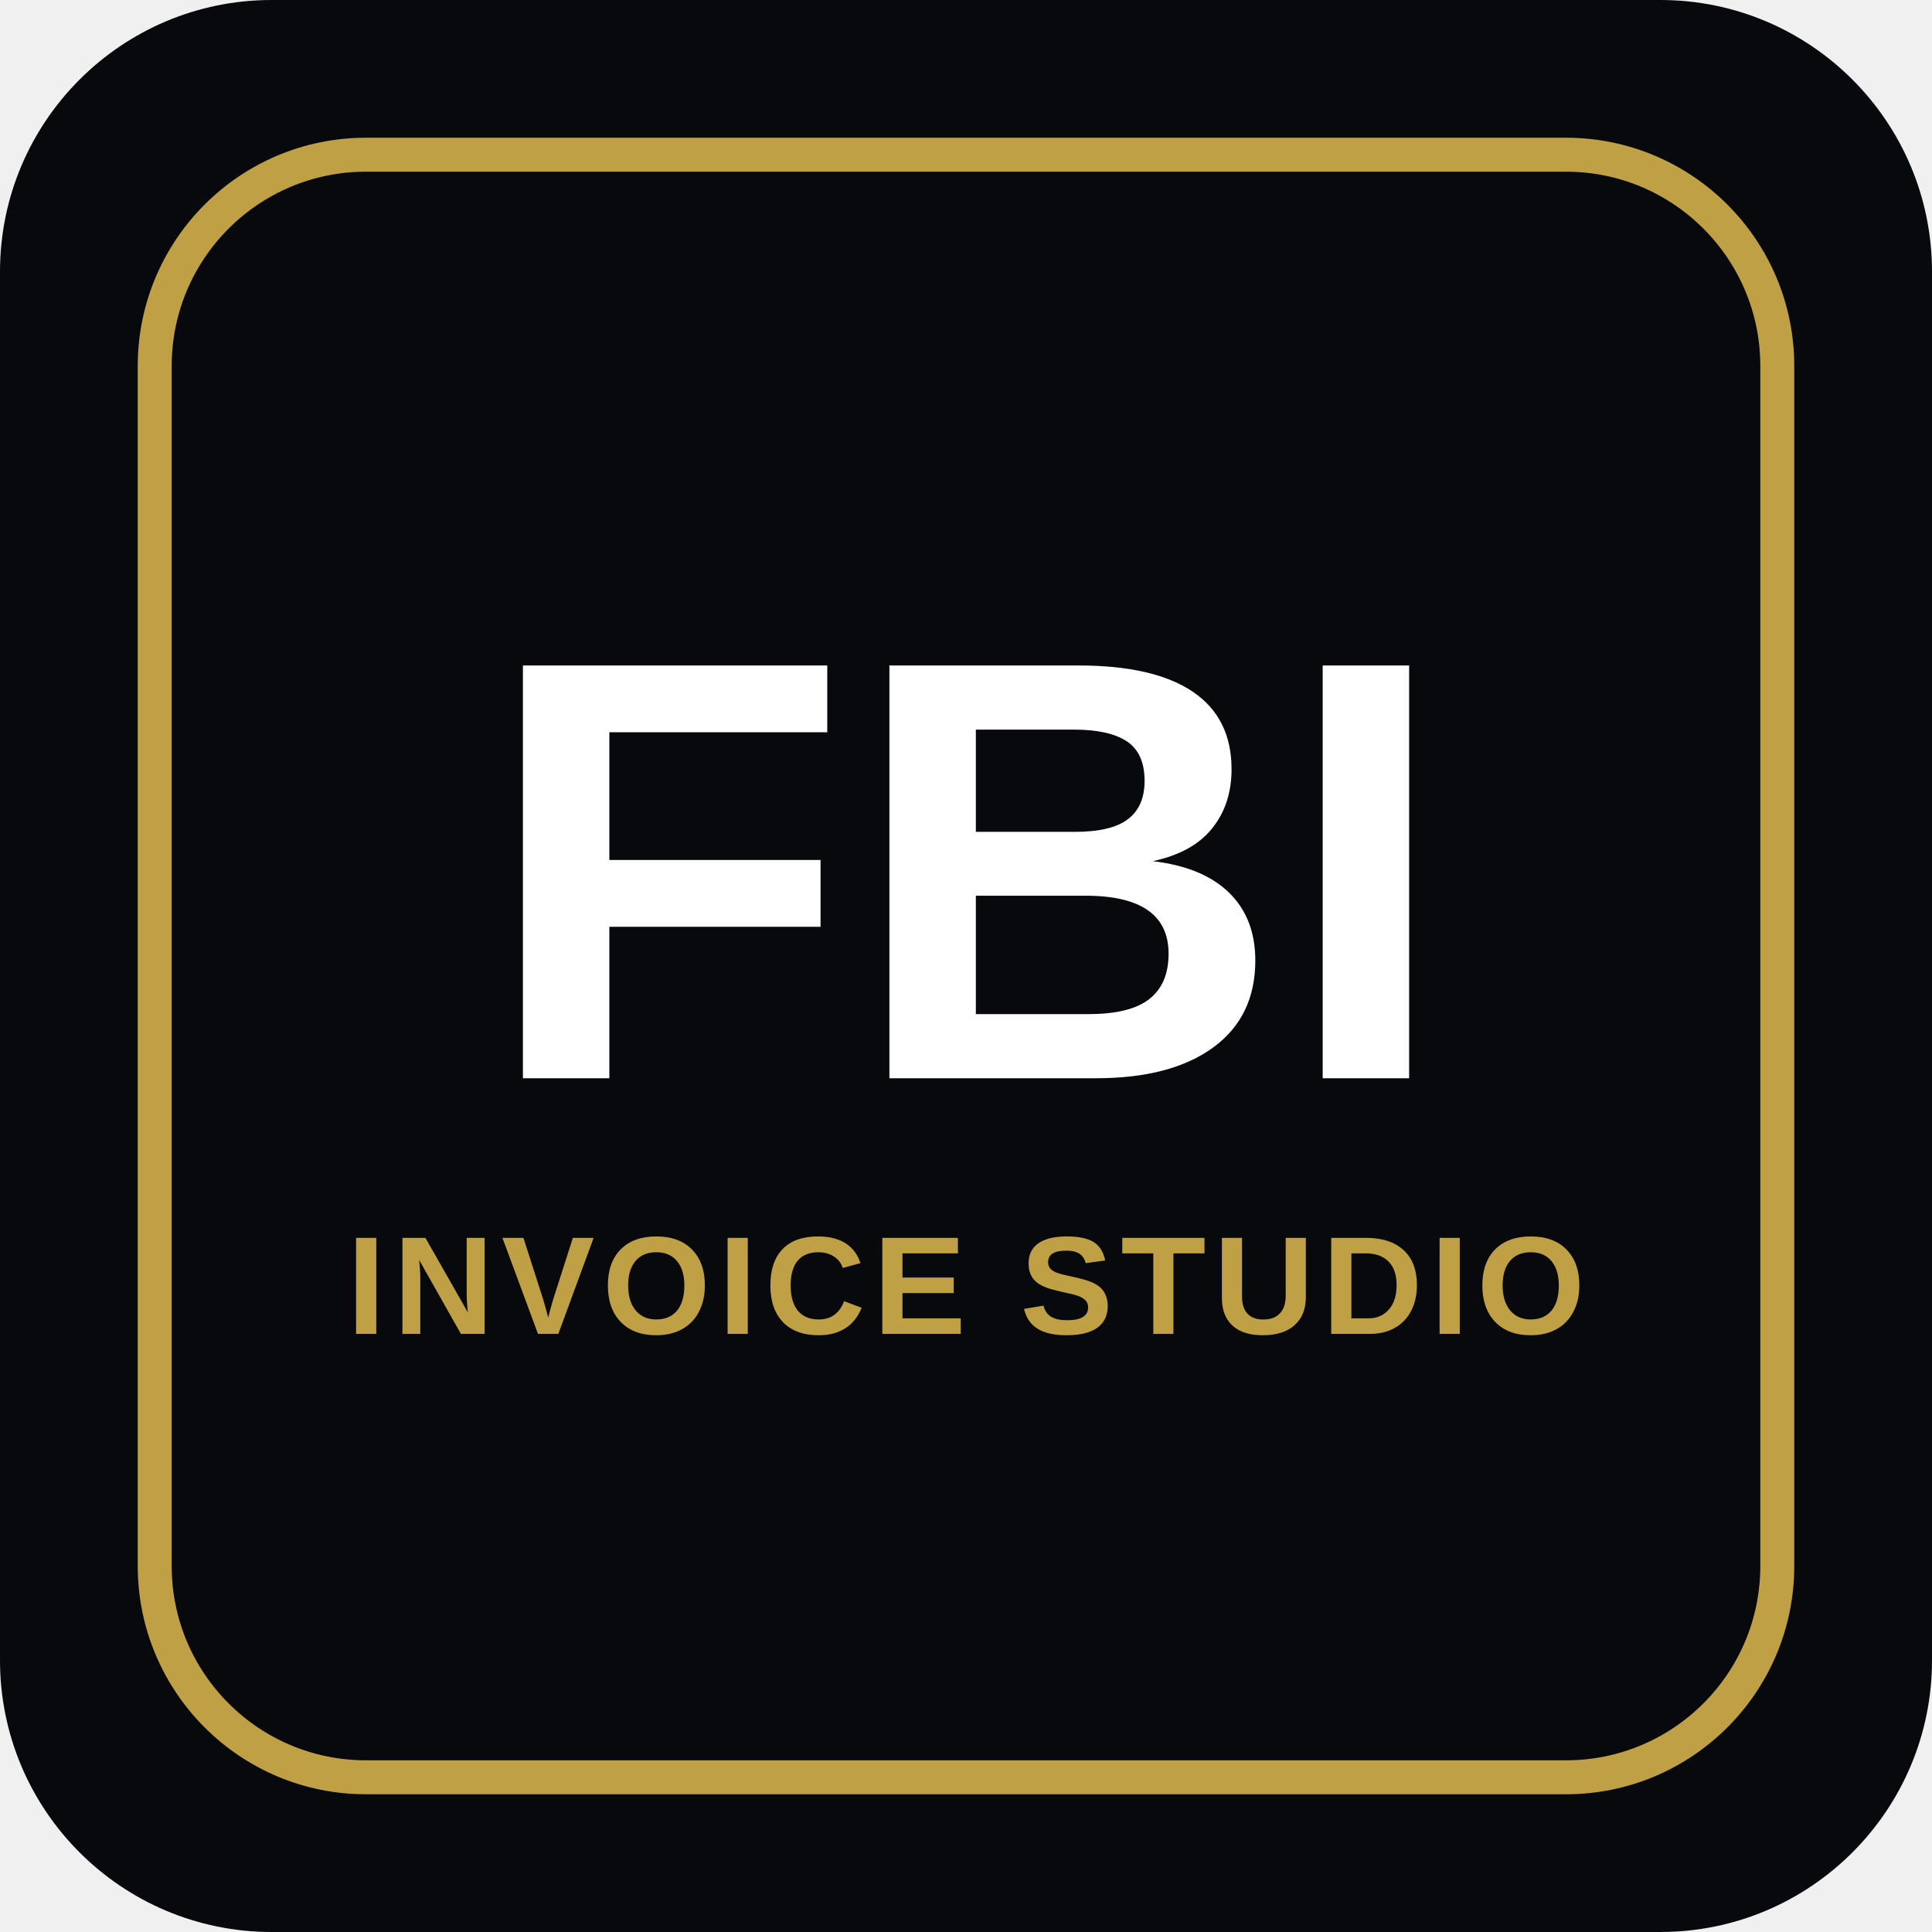
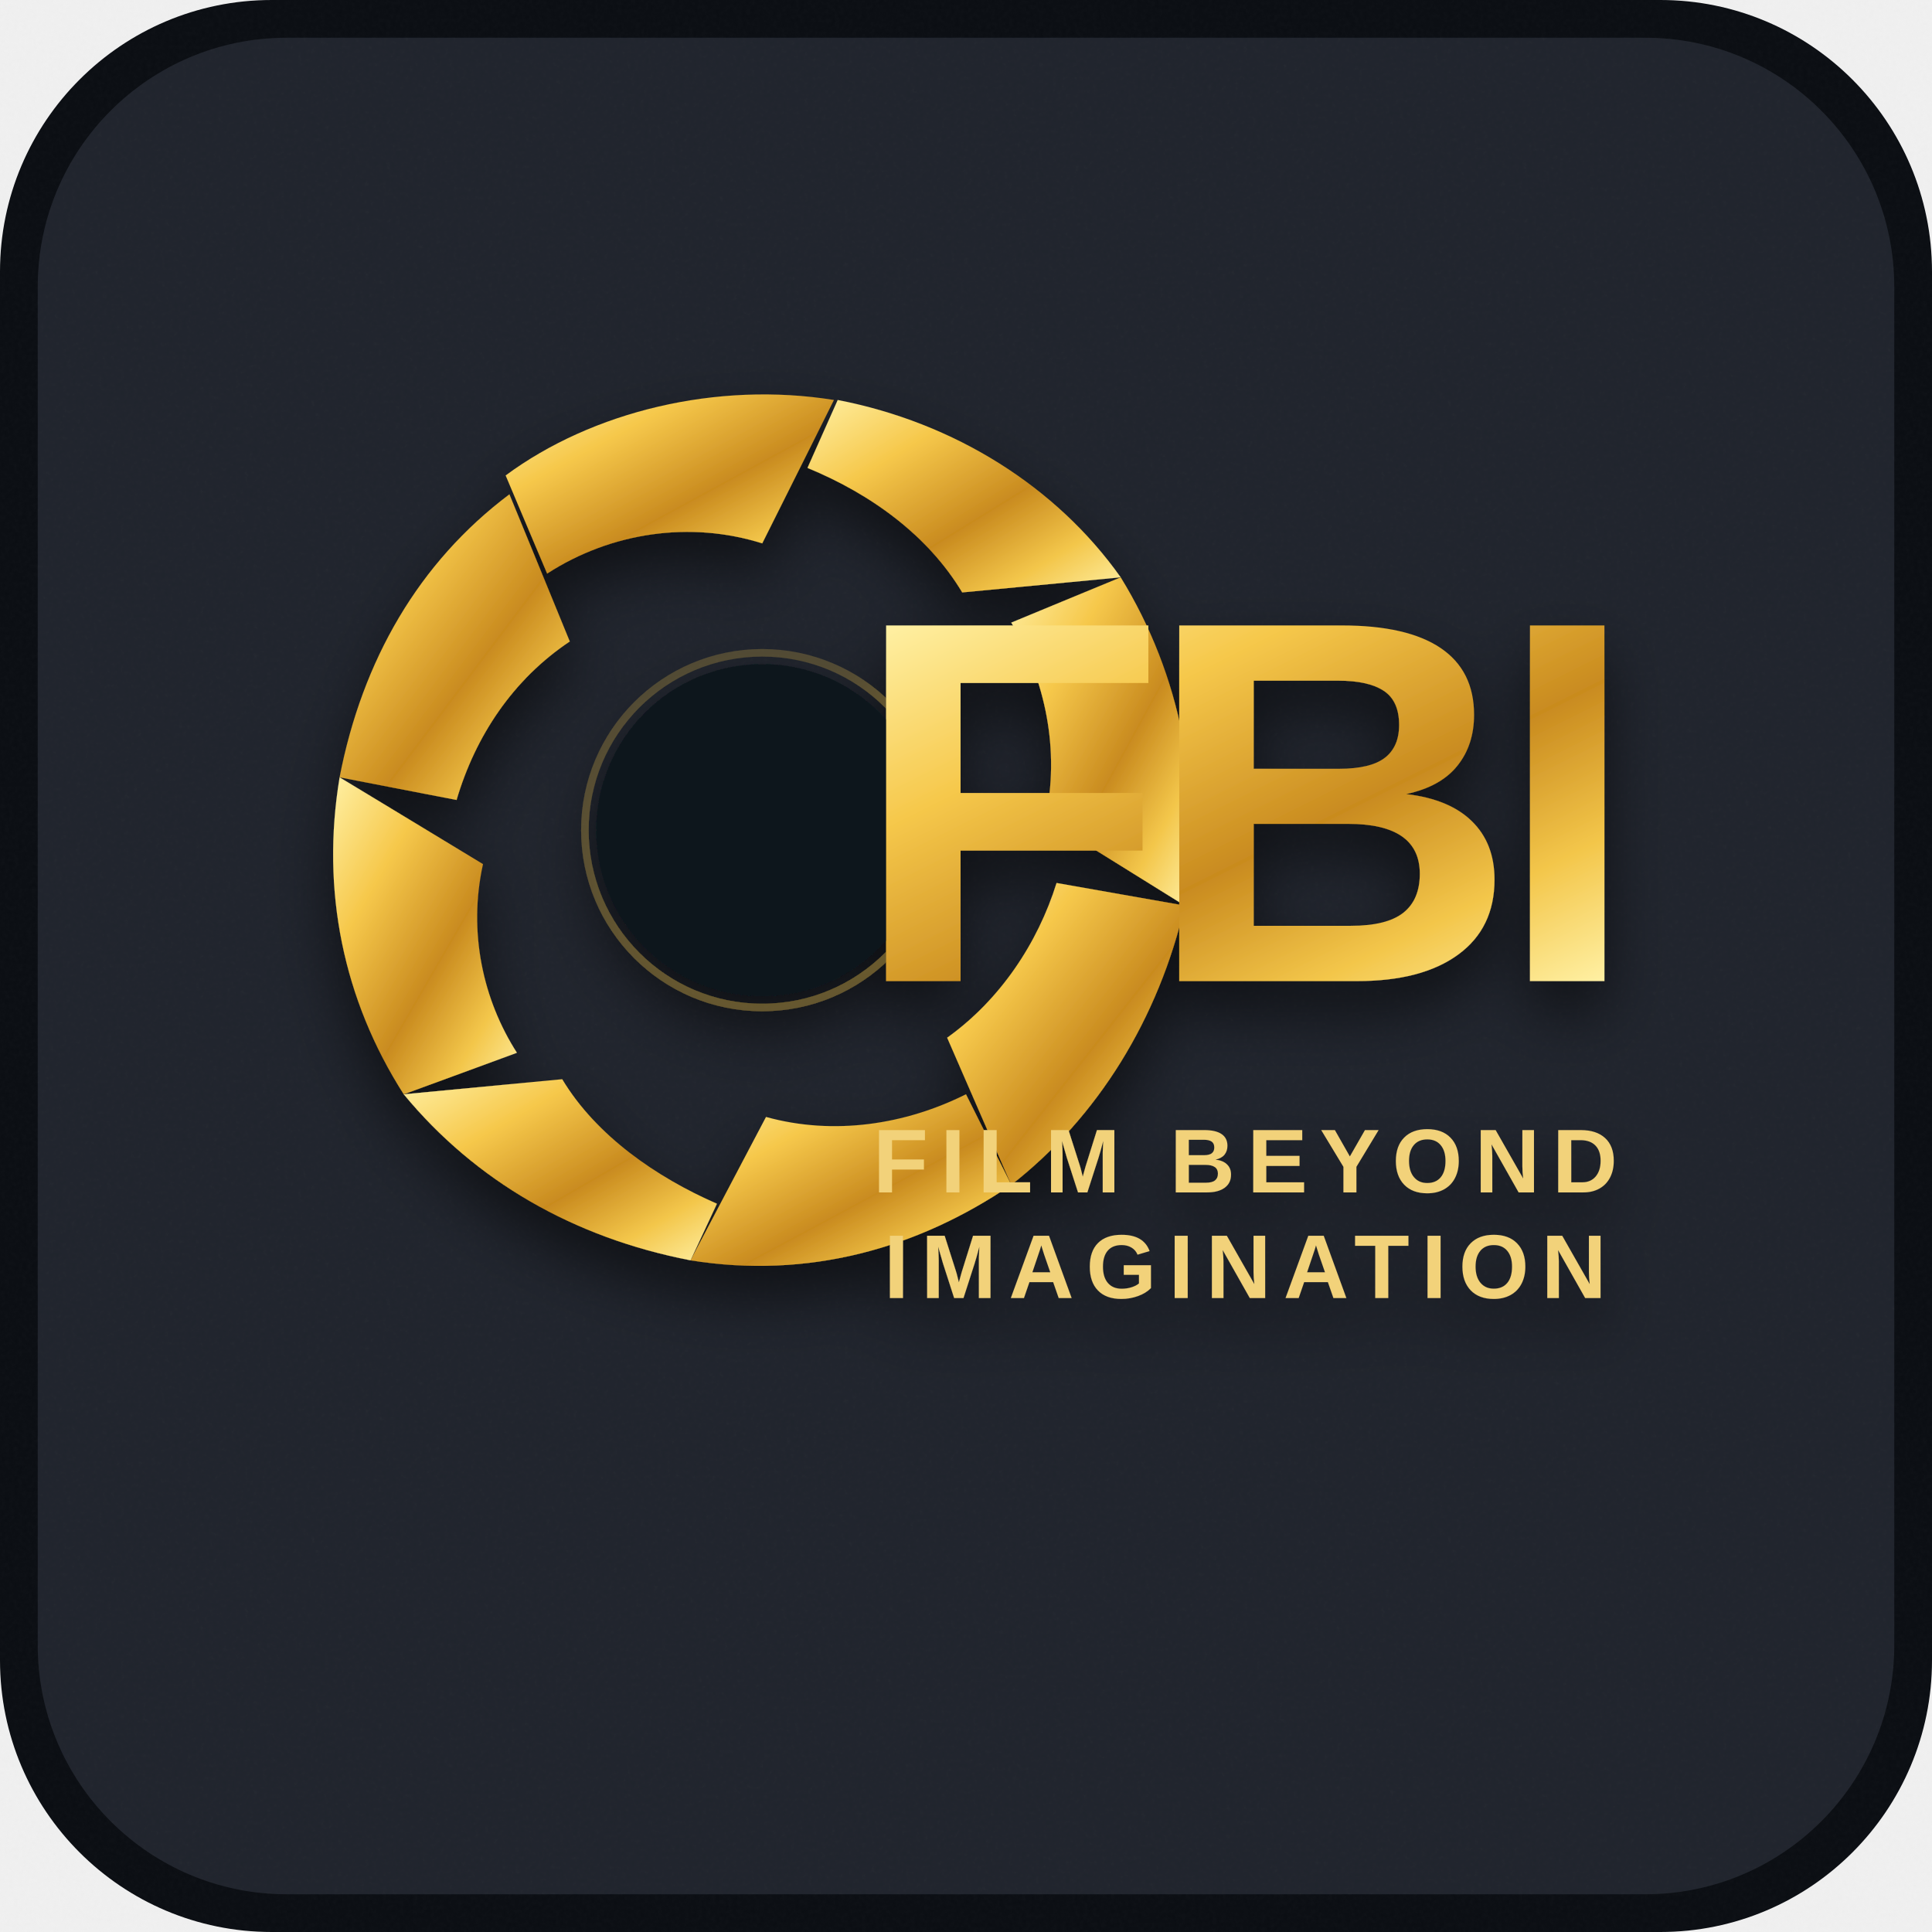
- <svg xmlns="http://www.w3.org/2000/svg" width="512" height="512" viewBox="0 0 512 512">
-   <rect width="512" height="512" rx="72" fill="#08090c" />
-   <rect x="41" y="41" width="430" height="430" rx="56" fill="none" stroke="#bfa045" stroke-width="9" />
-   <text x="50%" y="47%" dominant-baseline="middle" text-anchor="middle" font-family="Arial, Helvetica, sans-serif" font-size="159" font-weight="900" fill="#ffffff">FBI</text>
-   <text x="50%" y="343" dominant-baseline="middle" text-anchor="middle" font-family="Arial, Helvetica, sans-serif" font-size="37" font-weight="700" fill="#bfa045" letter-spacing="2">INVOICE STUDIO</text>
+ <svg xmlns="http://www.w3.org/2000/svg" width="512" height="512" viewBox="0 0 512 512" role="img" aria-label="Film Beyond Imagination">
+   <defs>
+     <linearGradient id="gold" x1="0" y1="0" x2="1" y2="1">
+       <stop offset="0" stop-color="#fff0a3" />
+       <stop offset="0.28" stop-color="#f6c84b" />
+       <stop offset="0.58" stop-color="#c98b1f" />
+       <stop offset="0.8" stop-color="#f3c64a" />
+       <stop offset="1" stop-color="#fff0a3" />
+     </linearGradient>
+     <filter id="noise" x="-20%" y="-20%" width="140%" height="140%">
+       <feTurbulence type="fractalNoise" baseFrequency=".85" numOctaves="3" seed="9" result="n" />
+       <feColorMatrix in="n" type="saturate" values="0" result="g" />
+       <feComponentTransfer in="g" result="a">
+         <feFuncA type="table" tableValues="0 .12" />
+       </feComponentTransfer>
+       <feBlend in="SourceGraphic" in2="a" mode="overlay" />
+     </filter>
+     <filter id="shadow" x="-30%" y="-30%" width="160%" height="160%">
+       <feDropShadow dx="0" dy="8" stdDeviation="8" flood-color="#000" flood-opacity=".55" />
+     </filter>
+   </defs>
+   <rect width="512" height="512" rx="72" fill="#0a0d12" />
+   <rect x="10" y="10" width="492" height="492" rx="66" fill="#11151d" opacity=".78" />
+   <rect x="10" y="10" width="492" height="492" rx="66" fill="#5f6470" opacity=".22" filter="url(#noise)" />
+   <g transform="translate(0 -6)" filter="url(#shadow)">
+     <g transform="translate(154 228)">
+       <g fill="url(#gold)">
+         <path d="M-20-96 C3-113 36-121 67-116 L48-78 C29-84 8-81-9-70 Z" />
+         <path d="M68-116 C99-110 126-93 143-69 L101-65 C92-80 77-91 60-98 Z" />
+         <path d="M143-69 C159-43 165-12 160 18 L123-5 C127-23 123-42 114-57 Z" />
+         <path d="M160 18 C153 48 137 74 114 92 L97 53 C111 43 121 28 126 12 Z" />
+         <path d="M114 92 C89 109 60 117 29 112 L49 74 C67 79 86 76 102 68 Z" />
+         <path d="M29 112 C-2 106-28 91-47 68 L-5 64 C4 79 20 90 36 97 Z" />
+         <path d="M-47 68 C-63 43-69 14-64-16 L-26 7 C-30 25-26 43-17 57 Z" />
+         <path d="M-64-16 C-58-47-43-73-19-91 L-3-52 C-18-42-28-27-33-10 Z" />
+       </g>
+       <circle cx="48" cy="-2" r="44" fill="#10141b" />
+       <circle cx="48" cy="-2" r="47" fill="none" stroke="#f2c54a" stroke-opacity=".22" stroke-width="2" />
+     </g>
+     <text x="330" y="266" text-anchor="middle" font-family="Arial, Helvetica, sans-serif" font-size="137" font-weight="900" letter-spacing="-6" fill="url(#gold)">FBI</text>
+     <text x="330" y="322" text-anchor="middle" font-family="Arial, Helvetica, sans-serif" font-size="24" font-weight="700" letter-spacing="3.2" fill="#f2d27a">FILM BEYOND</text>
+     <text x="330" y="350" text-anchor="middle" font-family="Arial, Helvetica, sans-serif" font-size="24" font-weight="700" letter-spacing="3.2" fill="#f2d27a">IMAGINATION</text>
+   </g>
</svg>
